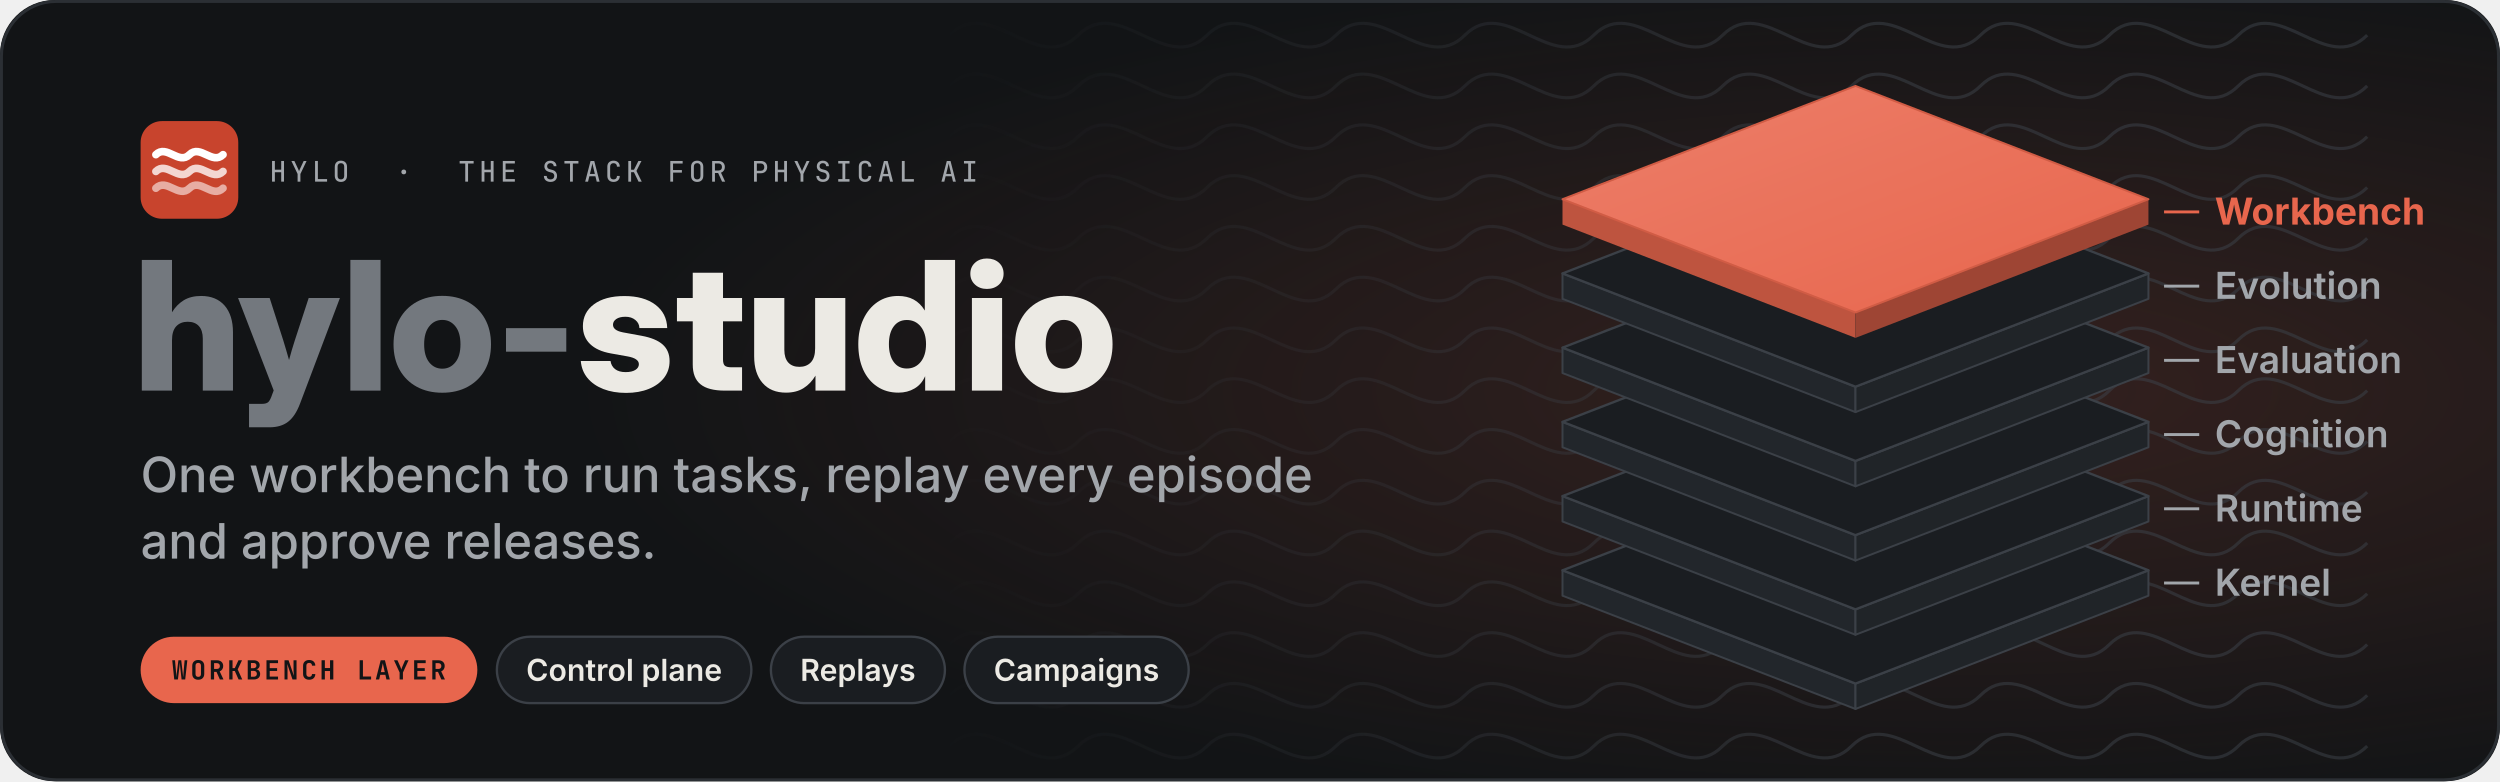
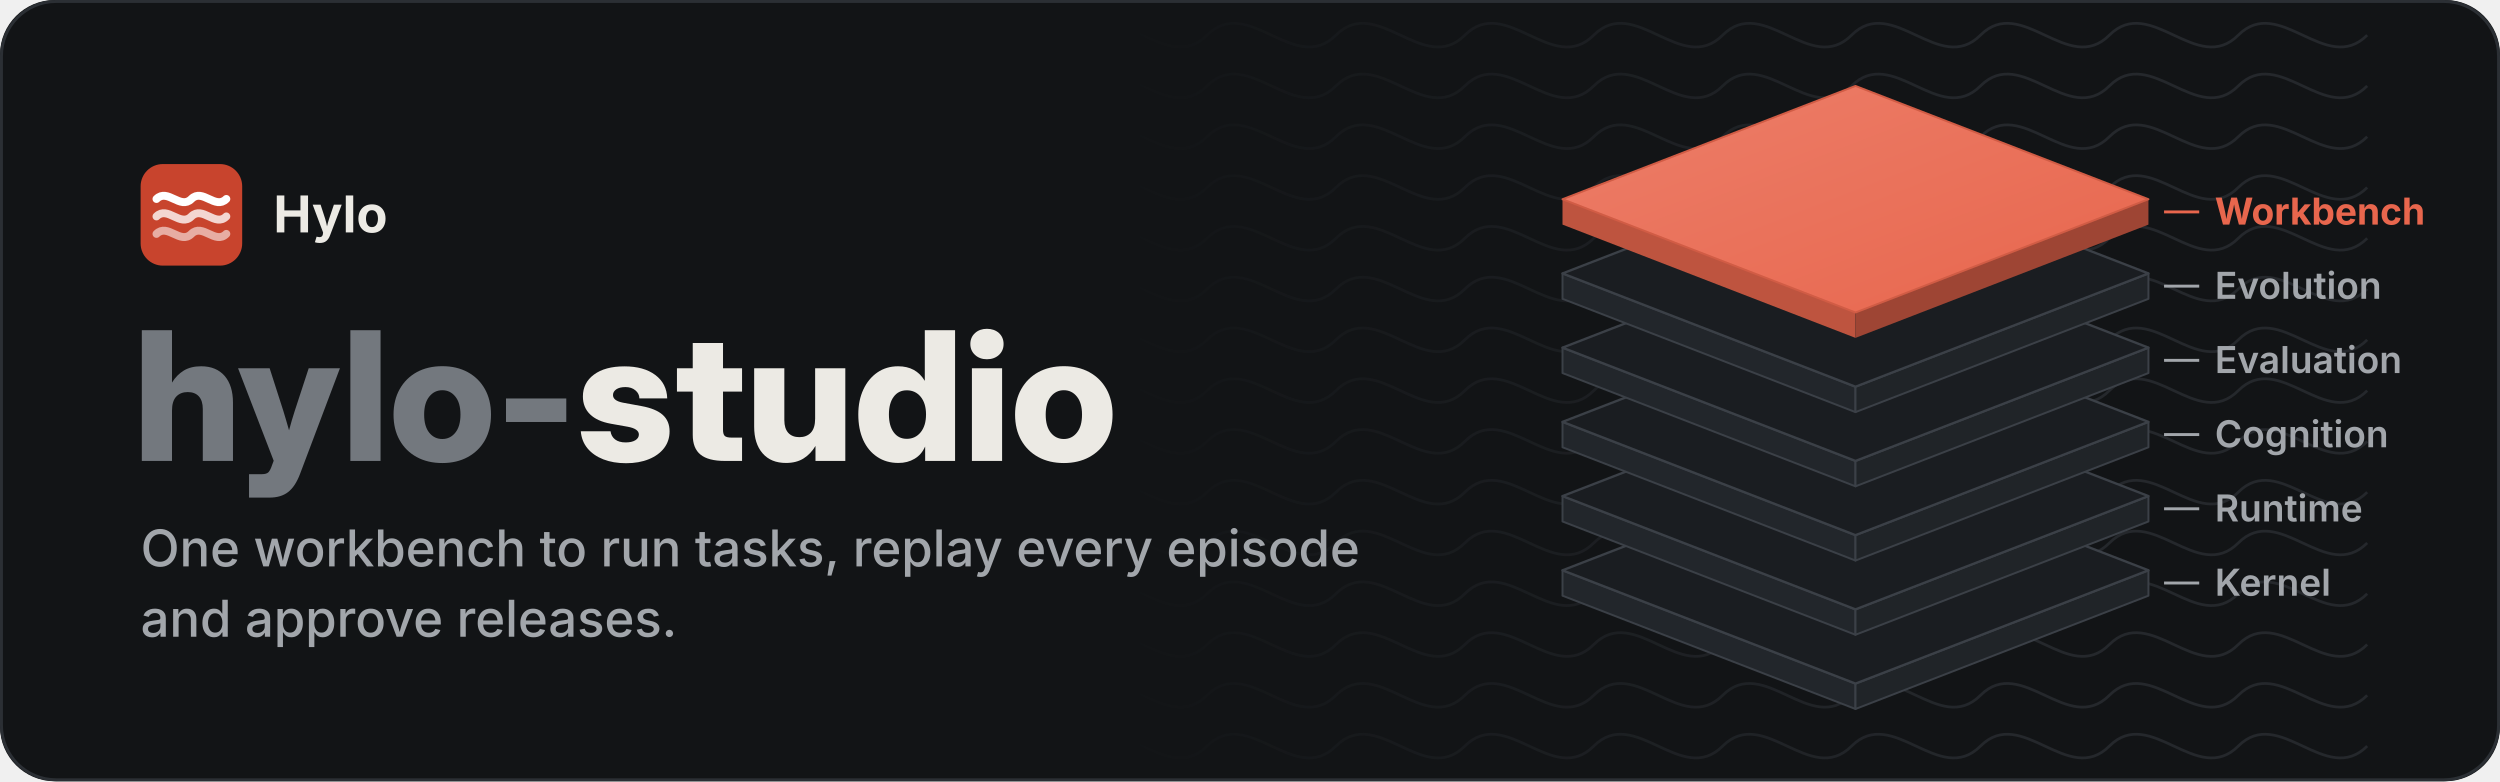
<svg xmlns="http://www.w3.org/2000/svg" viewBox="0 0 1280 400" width="1280" height="400" role="img" aria-labelledby="t d">
  <defs>
+     <path id="b161" d="M135 0V1490H440V888H1089V1490H1395V0H1089V635H440V0Z" />
    <path id="b459" d="M449 0 49 1490H382L555 757Q578 654 598 537Q617 420 635 305Q655 420 676 537Q697 654 722 757L904 1490H1221L1402 757Q1427 655 1448 539Q1469 423 1489 309Q1507 423 1526 539Q1546 655 1569 757L1742 1490H2076L1675 0H1327L1129 762Q1109 843 1093 932Q1077 1022 1061 1118Q1047 1025 1032 936Q1017 846 995 762L798 0Z" />
    <path id="b578" d="M754 -19Q663 -19 600 12Q537 43 498 88Q458 134 437 179H423V0H128V1490H428V930H437Q457 974 496 1021Q534 1068 598 1100Q661 1132 756 1132Q880 1132 983 1068Q1086 1004 1148 876Q1209 748 1209 557Q1209 371 1149 242Q1089 114 986 48Q883 -19 754 -19ZM662 222Q779 222 840 316Q902 410 902 558Q902 705 841 798Q780 892 662 892Q546 892 484 801Q421 710 421 558Q421 406 484 314Q547 222 662 222Z" />
    <path id="b586" d="M628 -22Q459 -22 336 50Q214 123 148 252Q81 382 81 554Q81 727 148 857Q214 987 336 1060Q459 1132 628 1132Q827 1132 960 1032Q1093 933 1125 760L846 708Q827 795 772 846Q718 896 631 896Q511 896 449 802Q387 707 387 555Q387 405 449 310Q511 214 631 214Q718 214 774 266Q830 319 848 409L1127 358Q1095 181 962 80Q829 -22 628 -22Z" />
    <path id="b614" d="M633 -22Q462 -22 338 48Q214 118 148 247Q81 376 81 553Q81 726 148 856Q214 986 334 1059Q455 1132 618 1132Q764 1132 883 1070Q1002 1008 1072 882Q1143 756 1143 565V481H378Q383 344 454 274Q525 204 638 204Q717 204 774 238Q830 271 854 336L1126 285Q1085 146 956 62Q828 -22 633 -22ZM380 669H854Q843 778 784 842Q725 906 621 906Q513 906 451 840Q389 773 380 669Z" />
    <path id="b670" d="M428 647V0H128V1490H422V904Q471 1013 555 1072Q639 1132 763 1132Q937 1132 1042 1020Q1148 908 1148 711V0H847V659Q847 763 794 822Q740 881 645 881Q549 881 488 820Q428 758 428 647Z" />
    <path id="b727" d="M128 0V1490H428V688H445L811 1118H1158L740 633L1179 0H826L514 456L428 359V0Z" />
+     <path id="b736" d="M428 1490V0H128V1490Z" />
    <path id="b773" d="M428 647V0H128V1118H411L415 887Q462 1004 548 1068Q634 1132 763 1132Q937 1132 1042 1020Q1147 908 1147 711V0H847V659Q847 763 794 822Q740 881 645 881Q549 881 488 820Q428 758 428 647Z" />
    <path id="b790" d="M628 -22Q460 -22 337 50Q214 123 148 252Q81 382 81 554Q81 727 148 857Q214 987 337 1060Q460 1132 628 1132Q796 1132 919 1060Q1042 987 1108 857Q1175 727 1175 554Q1175 382 1108 252Q1042 123 919 50Q796 -22 628 -22ZM628 214Q748 214 809 311Q870 408 870 555Q870 703 809 800Q748 896 628 896Q508 896 448 800Q387 703 387 555Q387 408 448 311Q508 214 628 214Z" />
    <path id="b852" d="M128 0V1118H418V923H430Q461 1026 534 1080Q606 1133 700 1133Q751 1133 797 1123V855Q777 861 738 866Q700 870 667 870Q563 870 496 805Q428 740 428 636V0Z" />
+     <path id="b998" d="M120 -396 189 -170 226 -179Q317 -204 375 -176Q433 -147 443 -63L451 -3L31 1118H350L538 538Q561 465 577 392Q593 320 609 246Q627 321 646 394Q666 466 690 538L886 1118H1201L726 -132Q675 -267 580 -346Q484 -426 316 -426Q256 -426 204 -418Q152 -409 120 -396Z" />
    <path id="dx1459" d="M806 712V444H119V712Z" />
    <path id="dx597" d="M509 -23Q370 -23 268 46Q165 114 108 238Q52 363 52 530Q52 691 110 815Q168 939 270 1009Q372 1079 506 1079Q710 1079 809 914H810V1490H1155V0H814V163H813Q772 70 692 24Q613 -23 509 -23ZM605 252Q703 252 764 328Q824 403 824 530Q824 655 764 730Q703 805 605 805Q510 805 456 732Q401 659 401 530Q401 400 456 326Q510 252 605 252Z" />
    <path id="dx670" d="M440 574V0H96V1490H440V893Q493 980 574 1030Q655 1079 772 1079Q944 1079 1040 969Q1135 859 1135 664V0H791V592Q791 686 746 736Q701 785 619 785Q538 785 489 734Q440 682 440 574Z" />
    <path id="dx689" d="M96 0V1056H440V0ZM267 1159Q185 1159 132 1208Q78 1257 78 1333Q78 1409 132 1458Q185 1506 267 1506Q350 1506 404 1458Q457 1409 457 1333Q457 1257 404 1208Q350 1159 267 1159Z" />
    <path id="dx736" d="M440 1490V0H96V1490Z" />
    <path id="dx790" d="M608 -24Q442 -24 317 44Q192 112 122 236Q52 360 52 528Q52 694 122 818Q192 943 317 1012Q442 1080 608 1080Q773 1080 898 1012Q1024 943 1094 818Q1163 694 1163 528Q1163 360 1094 236Q1024 113 898 44Q773 -24 608 -24ZM608 250Q698 250 756 322Q815 394 815 528Q815 662 756 734Q698 806 608 806Q518 806 460 734Q401 662 401 528Q401 394 459 322Q517 250 608 250Z" />
    <path id="dx871" d="M562 -26Q416 -26 303 18Q190 62 122 144Q55 226 46 338H385Q393 279 437 245Q481 211 557 211Q628 211 668 236Q708 261 708 301Q708 367 580 390L389 424Q233 452 152 531Q70 610 70 735Q70 891 196 984Q322 1078 543 1078Q764 1078 895 980Q1026 882 1031 713H714Q713 768 668 805Q624 842 555 842Q488 842 450 816Q413 790 413 751Q413 686 527 664L739 625Q902 595 980 525Q1058 455 1058 337Q1058 229 996 147Q933 65 822 20Q710 -26 562 -26Z" />
    <path id="dx889" d="M761 1056V790H544V355Q544 304 564 285Q584 266 642 266H761V0H566Q376 0 288 72Q199 143 199 297V790H19V1056H199V1344H544V1056Z" />
    <path id="dx915" d="M459 -23Q287 -23 192 87Q96 197 96 392V1056H440V464Q440 370 485 320Q530 271 612 271Q693 271 742 322Q791 374 791 482V1056H1135V0H795V171Q742 81 660 29Q578 -23 459 -23Z" />
    <path id="dx998" d="M129 -418V-151H275Q329 -151 351 -128Q373 -104 392 -46L410 2L4 1056H364L520 570Q537 515 553 460Q569 405 585 349Q600 405 616 460Q633 515 650 570L809 1056H1165L710 -149Q656 -292 574 -355Q493 -418 360 -418Z" />
    <path id="m1501" d="M125 -371 213 214H450L285 -371Z" />
    <path id="m1502" d="M311 -15Q249 -15 206 28Q163 70 163 132Q163 194 206 237Q249 280 311 280Q373 280 416 237Q458 194 458 132Q458 70 416 28Q373 -15 311 -15Z" />
    <path id="m321" d="M786 -20Q593 -20 440 72Q288 164 200 335Q113 506 113 744Q113 983 200 1154Q288 1326 440 1418Q593 1510 786 1510Q979 1510 1130 1418Q1282 1326 1370 1154Q1457 983 1457 744Q1457 506 1370 334Q1282 163 1130 72Q979 -20 786 -20ZM786 188Q913 188 1014 252Q1114 316 1172 440Q1231 564 1231 744Q1231 925 1172 1050Q1114 1174 1014 1238Q913 1302 786 1302Q658 1302 557 1238Q456 1174 398 1050Q339 925 339 744Q339 564 398 440Q456 316 557 252Q658 188 786 188Z" />
    <path id="m507" d="M461 -25Q354 -25 268 14Q183 54 133 130Q83 206 83 316Q83 411 120 472Q157 534 219 570Q281 605 358 623Q434 641 513 650Q661 667 728 680Q795 692 795 751V757Q795 850 740 902Q686 953 581 953Q471 953 408 905Q345 857 322 800L115 854Q153 954 224 1015Q295 1076 386 1104Q478 1132 578 1132Q645 1132 721 1116Q797 1100 864 1058Q931 1017 973 940Q1015 863 1015 742V0H802V153H791Q758 87 678 31Q597 -25 461 -25ZM510 152Q599 152 663 188Q727 223 762 280Q796 337 796 403V546Q780 530 728 518Q675 507 617 499Q559 491 525 487Q432 474 366 436Q299 399 299 313Q299 233 358 192Q418 152 510 152Z" />
    <path id="m578" d="M703 -22Q601 -22 537 12Q473 47 436 93Q400 139 380 175H362V0H148V1490H368V936H380Q399 970 434 1016Q470 1063 534 1098Q598 1132 703 1132Q837 1132 942 1064Q1048 996 1109 867Q1170 738 1170 556Q1170 376 1110 246Q1050 116 944 47Q839 -22 703 -22ZM654 165Q750 165 814 217Q879 269 912 358Q945 447 945 558Q945 668 912 756Q880 843 816 894Q751 945 654 945Q512 945 438 838Q364 732 364 558Q364 383 439 274Q514 165 654 165Z" />
    <path id="m586" d="M618 -23Q460 -23 343 49Q226 121 161 250Q96 380 96 553Q96 727 161 858Q226 988 343 1060Q460 1132 618 1132Q792 1132 918 1044Q1045 957 1086 802L877 752Q854 839 788 892Q721 946 619 946Q518 946 452 893Q385 840 352 750Q320 661 320 553Q320 446 352 358Q385 269 452 216Q518 163 619 163Q723 163 791 218Q859 274 881 365L1089 315Q1048 157 921 67Q794 -23 618 -23Z" />
    <path id="m597" d="M564 -22Q428 -22 322 47Q217 116 156 246Q96 376 96 556Q96 738 157 867Q218 996 324 1064Q429 1132 564 1132Q668 1132 732 1098Q796 1063 832 1016Q867 970 886 936H898V1490H1118V0H904V175H886Q866 139 830 93Q793 47 729 12Q665 -22 564 -22ZM612 165Q752 165 827 274Q902 383 902 558Q902 732 828 838Q754 945 612 945Q515 945 450 894Q386 843 354 756Q321 668 321 558Q321 447 354 358Q387 269 452 217Q517 165 612 165Z" />
    <path id="m614" d="M630 -23Q465 -23 345 48Q225 119 160 248Q96 377 96 551Q96 723 160 854Q223 985 339 1058Q455 1132 611 1132Q738 1132 852 1076Q967 1019 1038 896Q1110 772 1110 570V492H317Q323 330 409 244Q495 159 632 159Q724 159 790 199Q857 239 886 317L1093 268Q1053 137 931 57Q809 -23 630 -23ZM318 656H892Q880 788 810 869Q739 950 612 950Q480 950 404 864Q327 777 318 656Z" />
    <path id="m670" d="M368 662V0H148V1490H366V917Q419 1028 504 1080Q589 1132 704 1132Q875 1132 980 1024Q1085 917 1085 710V0H864V683Q864 804 801 872Q738 940 628 940Q516 940 442 868Q368 795 368 662Z" />
    <path id="m689" d="M148 0V1118H368V0ZM259 1289Q202 1289 162 1327Q121 1365 121 1419Q121 1474 162 1512Q202 1550 259 1550Q316 1550 357 1512Q398 1474 398 1419Q398 1365 357 1327Q316 1289 259 1289Z" />
    <path id="m727" d="M148 0V1490H368V646H388L829 1118H1093L643 636L1124 0H852L475 501L368 394V0Z" />
    <path id="m736" d="M368 1490V0H148V1490Z" />
    <path id="m773" d="M368 662V0H148V1118H358L359 903Q411 1021 498 1076Q586 1132 704 1132Q875 1132 980 1024Q1084 917 1084 710V0H864V683Q864 804 801 872Q738 940 628 940Q516 940 442 868Q368 795 368 662Z" />
    <path id="m790" d="M618 -23Q461 -23 344 49Q226 121 161 250Q96 380 96 553Q96 727 161 858Q226 988 344 1060Q461 1132 618 1132Q776 1132 894 1060Q1011 988 1076 858Q1141 727 1141 553Q1141 380 1076 250Q1011 121 894 49Q776 -23 618 -23ZM618 163Q720 163 786 216Q853 270 886 358Q918 447 918 553Q918 660 886 750Q853 839 786 892Q720 946 618 946Q517 946 451 892Q385 839 352 750Q320 660 320 553Q320 447 352 358Q385 270 451 216Q517 163 618 163Z" />
    <path id="m843" d="M148 -418V1118H362V936H380Q399 970 434 1016Q470 1063 534 1098Q598 1132 703 1132Q837 1132 942 1064Q1048 996 1109 867Q1170 738 1170 556Q1170 376 1110 246Q1050 116 944 47Q839 -22 703 -22Q601 -22 537 12Q473 47 436 93Q400 139 380 175H368V-418ZM654 165Q750 165 814 217Q879 269 912 358Q945 447 945 558Q945 668 912 756Q880 843 816 894Q751 945 654 945Q512 945 438 838Q364 732 364 558Q364 383 439 274Q514 165 654 165Z" />
    <path id="m852" d="M148 0V1118H361V938H373Q403 1029 480 1082Q558 1134 656 1134Q677 1134 704 1132Q732 1130 749 1128V918Q737 921 703 926Q669 930 634 930Q519 930 444 860Q368 789 368 679V0Z" />
    <path id="m871" d="M549 -23Q367 -23 248 56Q128 134 98 283L305 326Q350 155 551 155Q658 155 720 200Q783 244 783 306Q783 412 626 447L438 490Q130 559 130 799Q130 899 186 974Q241 1049 338 1090Q436 1132 563 1132Q744 1132 847 1054Q950 977 986 853L789 810Q768 869 716 914Q664 958 565 958Q474 958 413 917Q352 876 352 813Q352 757 392 722Q433 688 525 667L705 627Q1010 558 1010 325Q1010 223 952 144Q893 66 789 22Q685 -23 549 -23Z" />
    <path id="m889" d="M626 1118V939H403V302Q403 235 432 204Q460 172 525 172Q543 172 570 176Q598 180 618 184L657 8Q622 -4 582 -10Q541 -15 503 -15Q351 -15 267 64Q183 142 183 284V939H20V1118H183V1384H403V1118Z" />
    <path id="m915" d="M529 -14Q358 -14 253 94Q148 201 148 408V1118H368V435Q368 314 432 246Q495 178 604 178Q716 178 790 250Q864 323 864 456V1118H1085V0H874L873 217Q820 95 732 40Q645 -14 529 -14Z" />
    <path id="m980" d="M468 0 46 1118H284L505 483Q531 409 551 336Q571 262 590 188Q608 261 628 335Q648 409 673 483L894 1118H1130L708 0Z" />
    <path id="m984" d="M393 0 57 1118H289L412 655Q435 565 462 458Q488 350 514 219Q540 345 566 453Q592 561 617 655L740 1118H960L1082 655Q1105 564 1131 456Q1157 349 1183 221Q1208 348 1234 455Q1260 562 1284 655L1407 1118H1641L1304 0H1083L945 481Q920 569 896 668Q872 766 849 867Q825 766 801 666Q777 567 752 481L614 0Z" />
    <path id="m998" d="M133 -402 187 -223 212 -229Q297 -252 356 -224Q416 -195 447 -87L471 -5L46 1118H284L505 483Q530 409 549 337Q568 265 586 193Q605 265 625 338Q645 410 671 483L896 1118H1132L646 -155Q595 -289 508 -358Q422 -426 287 -426Q235 -426 194 -418Q154 -411 133 -402Z" />
-     <path id="mono1" d="M46 0 235 730H366L554 0H453L407 190H193L147 0ZM213 272H387L335 490Q320 550 311 592Q302 634 300 649Q298 634 289 592Q280 550 266 491Z" />
-     <path id="mono122" d="M88 0V730H325Q395 730 446 703Q497 676 525 628Q553 579 553 512Q553 446 525 398Q497 349 446 322Q394 295 325 295H187V0ZM187 383H325Q383 383 417 418Q451 454 451 512Q451 571 417 606Q383 642 325 642H187Z" />
-     <path id="mono125" d="M89 0V730H315Q382 730 432 704Q482 677 510 630Q538 582 538 518Q538 444 500 391Q463 338 401 316L548 0H439L300 305H187V0ZM187 393H315Q371 393 404 427Q436 461 436 517Q436 574 403 608Q370 642 315 642H187Z" />
-     <path id="mono129" d="M304 -10Q196 -10 132 46Q68 103 68 202H167Q167 144 204 111Q241 78 304 78Q364 78 400 112Q435 145 435 201Q435 243 412 274Q389 306 347 317L239 346Q168 366 126 418Q85 471 85 543Q85 602 112 646Q138 691 186 716Q234 740 297 740Q361 740 410 716Q458 691 485 647Q512 603 512 545H414Q414 593 382 623Q349 653 297 653Q245 653 214 623Q182 593 182 545Q182 506 203 480Q224 453 262 442L373 412Q448 392 490 336Q532 279 532 201Q532 137 504 90Q476 42 424 16Q373 -10 304 -10Z" />
-     <path id="mono137" d="M251 0V640H53V730H547V640H350V0Z" />
-     <path id="mono168" d="M251 0V271L32 730H137L272 442Q284 416 292 395Q299 374 301 365Q304 374 312 395Q319 416 332 442L466 730H568L350 271V0Z" />
-     <path id="mono27" d="M308 -10Q207 -10 148 46Q88 103 88 202V529Q88 627 148 684Q207 740 308 740Q408 740 468 683Q527 626 527 529H428Q428 588 396 620Q364 652 308 652Q251 652 219 620Q187 588 187 529V202Q187 142 219 110Q251 78 308 78Q364 78 396 110Q428 142 428 202H527Q527 104 468 47Q408 -10 308 -10Z" />
-     <path id="mono37" d="M97 0V730H522V641H195V424H487V338H195V89H522V0Z" />
-     <path id="mono56" d="M91 0V730H527V639H188V409H501V319H190V0Z" />
-     <path id="mono64" d="M89 0V730H188V422H412V730H511V0H412V332H188V0Z" />
-     <path id="mono67" d="M101 0V90H250V640H101V730H499V640H350V90H499V0Z" />
-     <path id="mono81" d="M88 0V730H187V420H289L445 730H553L376 379L562 0H450L287 333H187V0Z" />
-     <path id="mono818" d="M300 259Q262 259 238 282Q215 305 215 341Q215 379 238 403Q262 427 300 427Q338 427 362 403Q385 379 385 341Q385 305 362 282Q338 259 300 259Z" />
-     <path id="mono83" d="M128 0V730H227V90H552V0Z" />
-     <path id="mono96" d="M300 -10Q200 -10 142 48Q84 106 84 212V519Q84 624 142 682Q200 740 300 740Q400 740 458 682Q516 625 516 519V212Q516 106 458 48Q400 -10 300 -10ZM300 78Q356 78 386 110Q417 142 417 202V529Q417 588 387 620Q357 652 300 652Q243 652 213 620Q183 588 183 529V202Q183 142 214 110Q244 78 300 78Z" />
-     <path id="monob1" d="M35 0 219 730H380L565 0H437L397 177H203L163 0ZM226 279H374L330 475Q319 524 311 564Q303 603 300 621Q297 603 289 564Q281 524 270 476Z" />
-     <path id="monob125" d="M77 0V730H307Q380 730 434 703Q487 676 517 628Q547 579 547 513Q547 440 511 386Q475 331 414 308L557 0H420L292 290H201V0ZM201 400H307Q360 400 390 429Q420 458 420 509Q420 560 390 590Q359 620 307 620H201Z" />
-     <path id="monob162" d="M90 0 14 730H118L164 220Q166 194 168 154Q171 113 171 85Q174 113 178 154Q181 194 184 220L248 730H355L415 220Q418 194 422 154Q427 113 430 85Q431 113 434 154Q436 194 438 220L483 730H586L506 0H368L312 512Q309 541 306 582Q303 624 301 651Q299 624 296 582Q293 541 290 512L229 0Z" />
-     <path id="monob168" d="M237 0V265L23 730H155L268 477Q281 447 290 418Q299 389 302 373Q306 389 314 418Q323 447 336 477L447 730H577L363 265V0Z" />
-     <path id="monob26" d="M77 0V730H301Q406 730 468 679Q531 628 531 542Q531 482 496 439Q462 396 407 387V385Q448 380 480 356Q512 331 530 292Q548 254 548 208Q548 145 519 98Q490 51 437 26Q384 0 312 0ZM199 429H299Q348 429 377 456Q406 482 406 528Q406 573 378 600Q349 626 299 626H199ZM199 104H305Q360 104 392 134Q423 163 423 214Q423 265 392 296Q360 328 305 328H199Z" />
-     <path id="monob27" d="M308 -10Q237 -10 185 16Q133 43 104 92Q76 140 76 206V524Q76 590 104 638Q133 687 185 714Q237 740 308 740Q378 740 430 714Q482 687 511 638Q540 590 540 524H414Q414 575 386 602Q359 630 308 630Q257 630 229 602Q201 575 201 524V206Q201 155 229 128Q257 100 308 100Q359 100 386 128Q414 155 414 206H540Q540 140 511 92Q482 43 430 16Q378 -10 308 -10Z" />
-     <path id="monob37" d="M88 0V730H526V620H211V430H491V324H211V110H526V0Z" />
-     <path id="monob64" d="M77 0V730H202V434H398V730H523V0H398V321H202V0Z" />
-     <path id="monob81" d="M76 0V730H201V432H287L426 730H561L397 382L569 0H430L286 323H201V0Z" />
-     <path id="monob83" d="M121 0V730H246V113H556V0Z" />
-     <path id="monob90" d="M72 0V730H225L428 140Q425 172 422 216Q419 259 416 304Q414 349 414 384V730H528V0H375L174 590Q176 561 179 520Q182 479 184 436Q186 393 186 357V0Z" />
-     <path id="monob96" d="M300 -10Q195 -10 134 50Q72 110 72 216V514Q72 620 134 680Q195 740 300 740Q405 740 466 680Q528 620 528 515V216Q528 110 466 50Q405 -10 300 -10ZM300 100Q351 100 377 128Q403 155 403 206V524Q403 575 377 602Q351 630 300 630Q249 630 223 602Q197 575 197 524V206Q197 155 223 128Q249 100 300 100Z" />
    <path id="sb271" d="M150 0V1490H417V1048L413 729Q465 809 523 884Q581 959 654 1044L1045 1490H1377L805 845L1387 0H1072L620 668L417 447V0Z" />
    <path id="sb384" d="M150 0V1490H707Q964 1490 1098 1358Q1232 1226 1232 1013Q1232 862 1164 753Q1096 644 964 592L1287 0H988L695 547H417V0ZM417 768H668Q819 768 889 832Q959 895 959 1013Q959 1133 889 1200Q819 1266 666 1266H417Z" />
    <path id="sb507" d="M450 -23Q344 -23 259 16Q174 54 125 129Q76 204 76 314Q76 440 138 510Q199 579 296 610Q394 642 502 653Q648 669 713 682Q778 696 778 754V759Q778 841 728 886Q678 932 583 932Q485 932 427 889Q369 846 349 791L108 840Q157 988 286 1060Q414 1132 582 1132Q661 1132 742 1114Q822 1095 889 1052Q956 1008 997 934Q1038 859 1038 747V0H789V154H779Q742 82 661 30Q580 -23 450 -23ZM517 170Q637 170 708 239Q780 308 780 401V533Q762 519 716 508Q670 498 618 490Q567 483 533 478Q445 466 386 430Q328 394 328 317Q328 245 381 208Q434 170 517 170Z" />
    <path id="sb614" d="M632 -23Q463 -23 342 48Q220 119 154 248Q89 377 89 552Q89 724 154 854Q218 985 336 1058Q455 1132 615 1132Q751 1132 868 1072Q984 1013 1055 888Q1126 764 1126 568V486H348Q353 337 432 259Q510 181 635 181Q721 181 782 218Q844 255 870 326L1109 277Q1069 142 944 60Q818 -23 632 -23ZM349 663H873Q861 783 796 856Q732 928 616 928Q497 928 428 852Q358 775 349 663Z" />
    <path id="sb658" d="M620 -442Q418 -442 296 -368Q174 -294 132 -183L352 -104Q378 -152 438 -198Q497 -244 619 -244Q740 -244 813 -188Q886 -131 886 -11V200H864Q844 160 807 117Q770 74 708 46Q646 17 549 17Q421 17 316 78Q212 138 150 259Q89 380 89 562Q89 745 150 872Q212 1000 317 1066Q422 1132 551 1132Q650 1132 714 1099Q778 1066 816 1020Q854 973 874 933H888V1118H1143V-3Q1143 -153 1075 -250Q1007 -347 889 -394Q771 -442 620 -442ZM622 222Q749 222 818 313Q887 404 887 564Q887 723 819 820Q751 918 622 918Q490 918 422 817Q355 716 355 564Q355 409 423 316Q491 222 622 222Z" />
    <path id="sb689" d="M138 0V1118H398V0ZM268 1276Q206 1276 162 1318Q117 1359 117 1419Q117 1478 162 1520Q206 1561 268 1561Q331 1561 376 1520Q420 1478 420 1419Q420 1359 376 1318Q331 1276 268 1276Z" />
    <path id="sb73" d="M785 -20Q589 -20 435 71Q281 162 192 333Q103 504 103 744Q103 985 192 1156Q282 1328 436 1419Q590 1510 785 1510Q948 1510 1082 1449Q1215 1388 1302 1272Q1389 1157 1413 994H1144Q1119 1126 1021 1198Q923 1271 789 1271Q606 1271 488 1134Q371 998 371 744Q371 487 489 353Q607 219 788 219Q922 219 1020 292Q1119 364 1144 496H1414Q1393 353 1311 236Q1229 119 1095 50Q961 -20 785 -20Z" />
    <path id="sb736" d="M398 1490V0H138V1490Z" />
    <path id="sb766" d="M138 0V1118H382L390 905Q434 1024 520 1080Q607 1136 707 1136Q921 1136 994 893Q1039 1014 1136 1075Q1233 1136 1351 1136Q1502 1136 1604 1038Q1706 940 1706 754V0H1446V714Q1446 818 1389 866Q1332 914 1252 914Q1157 914 1103 855Q1049 796 1049 702V0H795V726Q795 811 742 862Q689 914 606 914Q520 914 459 856Q398 797 398 685V0Z" />
    <path id="sb773" d="M398 655V0H138V1118H384L387 895Q487 1132 733 1132Q906 1132 1010 1022Q1115 912 1115 711V0H855V671Q855 783 797 847Q739 911 637 911Q533 911 466 844Q398 777 398 655Z" />
    <path id="sb790" d="M623 -23Q460 -23 340 50Q220 122 154 252Q89 381 89 553Q89 727 154 858Q220 988 340 1060Q460 1132 623 1132Q786 1132 906 1060Q1026 988 1092 858Q1158 727 1158 553Q1158 381 1092 252Q1026 122 906 50Q786 -23 623 -23ZM623 188Q714 188 774 237Q834 286 864 369Q894 452 894 554Q894 657 864 740Q834 823 774 872Q714 921 623 921Q533 921 473 872Q413 823 384 740Q354 657 354 554Q354 452 384 369Q413 286 473 237Q533 188 623 188Z" />
-     <path id="sb843" d="M138 -418V1118H392V933H409Q428 972 465 1018Q502 1065 566 1098Q630 1132 729 1132Q858 1132 962 1066Q1067 1000 1128 872Q1190 743 1190 557Q1190 373 1130 244Q1069 115 965 48Q861 -20 728 -20Q632 -20 568 12Q505 45 467 91Q429 137 409 177H398V-418ZM658 194Q788 194 856 298Q923 401 923 558Q923 714 856 816Q790 918 658 918Q529 918 461 820Q393 721 393 558Q393 395 462 294Q531 194 658 194Z" />
    <path id="sb852" d="M138 0V1118H390V931H402Q432 1028 507 1080Q582 1133 678 1133Q728 1133 773 1126V887Q757 891 721 896Q685 900 650 900Q541 900 470 832Q398 765 398 658V0Z" />
-     <path id="sb871" d="M561 -23Q368 -23 242 60Q117 142 88 294L331 340Q375 176 566 176Q662 176 718 214Q775 253 775 310Q775 405 624 438L433 479Q119 547 119 792Q119 896 176 972Q233 1048 334 1090Q436 1132 570 1132Q760 1132 870 1053Q981 974 1015 844L783 798Q763 856 713 897Q663 938 573 938Q491 938 435 902Q379 865 379 808Q379 759 416 728Q452 696 538 677L728 637Q1041 570 1041 335Q1041 229 980 148Q919 68 810 22Q702 -23 561 -23Z" />
    <path id="sb889" d="M655 1118V914H439V315Q439 254 464 226Q490 197 550 197Q568 197 597 202Q626 206 645 210L686 9Q643 -4 598 -10Q553 -15 512 -15Q351 -15 265 65Q179 145 179 293V914H20V1118H179V1384H439V1118Z" />
    <path id="sb915" d="M521 -14Q348 -14 243 96Q138 206 138 407V1118H398V447Q398 335 456 271Q515 207 617 207Q721 207 788 274Q855 341 855 463V1118H1116V0H869L867 224Q767 -14 521 -14Z" />
    <path id="sb95" d="M150 0V1490H1118V1265H417V863H1066V641H417V225H1122V0Z" />
    <path id="sb980" d="M455 0 39 1118H317L521 510Q546 436 566 361Q585 286 604 210Q622 286 641 361Q660 436 685 510L888 1118H1164L746 0Z" />
-     <path id="sb998" d="M127 -399 188 -196 219 -204Q307 -228 366 -200Q425 -171 445 -75L461 -4L39 1118H317L521 510Q545 437 563 364Q581 292 597 219Q616 293 636 366Q655 438 680 510L891 1118H1166L686 -144Q635 -278 544 -352Q453 -426 301 -426Q246 -426 200 -418Q153 -410 127 -399Z" />
    <clipPath id="cardclip">
      <rect width="1280" height="400" rx="28" />
    </clipPath>
-     <radialGradient id="glow" cx="0.78" cy="0.5" r="0.55">
-       <stop offset="0" stop-color="#e8664d" stop-opacity="0.16" />
-       <stop offset="1" stop-color="#e8664d" stop-opacity="0" />
-     </radialGradient>
    <linearGradient id="wavefade" x1="0" y1="0" x2="1" y2="0">
-       <stop offset="0.38" stop-color="#fff" stop-opacity="0" />
-       <stop offset="0.75" stop-color="#fff" stop-opacity="1" />
+       <stop offset="0.45" stop-color="#fff" stop-opacity="0" />
+       <stop offset="0.8" stop-color="#fff" stop-opacity="1" />
    </linearGradient>
    <mask id="wavemask">
      <rect width="1280" height="400" fill="url(#wavefade)" />
    </mask>
    <linearGradient id="slab0" x1="0" y1="0" x2="1" y2="1">
      <stop offset="0" stop-color="#ec7e69" />
      <stop offset="1" stop-color="#e8664d" />
    </linearGradient>
  </defs>
  <g clip-path="url(#cardclip)">
    <rect x="0.0" y="0.0" width="1280.0" height="400.0" rx="0" fill="#121416" />
-     <rect x="0.0" y="0.0" width="1280.0" height="400.0" rx="0" fill="url(#glow)" />
-     <g mask="url(#wavemask)" fill="none" stroke="#3b4047" stroke-width="1.6" opacity="0.55">
+     <g mask="url(#wavemask)" fill="none" stroke="#3b4047" stroke-width="1.4" opacity="0.45">
      <path d="M420 18c21-21 45 21 66 0s45 21 66 0s45 21 66 0s45 21 66 0s45 21 66 0s45 21 66 0s45 21 66 0s45 21 66 0s45 21 66 0s45 21 66 0s45 21 66 0s45 21 66 0" />
      <path d="M420 44c21-21 45 21 66 0s45 21 66 0s45 21 66 0s45 21 66 0s45 21 66 0s45 21 66 0s45 21 66 0s45 21 66 0s45 21 66 0s45 21 66 0s45 21 66 0s45 21 66 0" />
      <path d="M420 70c21-21 45 21 66 0s45 21 66 0s45 21 66 0s45 21 66 0s45 21 66 0s45 21 66 0s45 21 66 0s45 21 66 0s45 21 66 0s45 21 66 0s45 21 66 0s45 21 66 0" />
      <path d="M420 96c21-21 45 21 66 0s45 21 66 0s45 21 66 0s45 21 66 0s45 21 66 0s45 21 66 0s45 21 66 0s45 21 66 0s45 21 66 0s45 21 66 0s45 21 66 0s45 21 66 0" />
      <path d="M420 122c21-21 45 21 66 0s45 21 66 0s45 21 66 0s45 21 66 0s45 21 66 0s45 21 66 0s45 21 66 0s45 21 66 0s45 21 66 0s45 21 66 0s45 21 66 0s45 21 66 0" />
      <path d="M420 148c21-21 45 21 66 0s45 21 66 0s45 21 66 0s45 21 66 0s45 21 66 0s45 21 66 0s45 21 66 0s45 21 66 0s45 21 66 0s45 21 66 0s45 21 66 0s45 21 66 0" />
      <path d="M420 174c21-21 45 21 66 0s45 21 66 0s45 21 66 0s45 21 66 0s45 21 66 0s45 21 66 0s45 21 66 0s45 21 66 0s45 21 66 0s45 21 66 0s45 21 66 0s45 21 66 0" />
      <path d="M420 200c21-21 45 21 66 0s45 21 66 0s45 21 66 0s45 21 66 0s45 21 66 0s45 21 66 0s45 21 66 0s45 21 66 0s45 21 66 0s45 21 66 0s45 21 66 0s45 21 66 0" />
      <path d="M420 226c21-21 45 21 66 0s45 21 66 0s45 21 66 0s45 21 66 0s45 21 66 0s45 21 66 0s45 21 66 0s45 21 66 0s45 21 66 0s45 21 66 0s45 21 66 0s45 21 66 0" />
      <path d="M420 252c21-21 45 21 66 0s45 21 66 0s45 21 66 0s45 21 66 0s45 21 66 0s45 21 66 0s45 21 66 0s45 21 66 0s45 21 66 0s45 21 66 0s45 21 66 0s45 21 66 0" />
      <path d="M420 278c21-21 45 21 66 0s45 21 66 0s45 21 66 0s45 21 66 0s45 21 66 0s45 21 66 0s45 21 66 0s45 21 66 0s45 21 66 0s45 21 66 0s45 21 66 0s45 21 66 0" />
      <path d="M420 304c21-21 45 21 66 0s45 21 66 0s45 21 66 0s45 21 66 0s45 21 66 0s45 21 66 0s45 21 66 0s45 21 66 0s45 21 66 0s45 21 66 0s45 21 66 0s45 21 66 0" />
      <path d="M420 330c21-21 45 21 66 0s45 21 66 0s45 21 66 0s45 21 66 0s45 21 66 0s45 21 66 0s45 21 66 0s45 21 66 0s45 21 66 0s45 21 66 0s45 21 66 0s45 21 66 0" />
      <path d="M420 356c21-21 45 21 66 0s45 21 66 0s45 21 66 0s45 21 66 0s45 21 66 0s45 21 66 0s45 21 66 0s45 21 66 0s45 21 66 0s45 21 66 0s45 21 66 0s45 21 66 0" />
      <path d="M420 382c21-21 45 21 66 0s45 21 66 0s45 21 66 0s45 21 66 0s45 21 66 0s45 21 66 0s45 21 66 0s45 21 66 0s45 21 66 0s45 21 66 0s45 21 66 0s45 21 66 0" />
      <path d="M420 408c21-21 45 21 66 0s45 21 66 0s45 21 66 0s45 21 66 0s45 21 66 0s45 21 66 0s45 21 66 0s45 21 66 0s45 21 66 0s45 21 66 0s45 21 66 0s45 21 66 0" />
    </g>
  </g>
  <rect x="0.75" y="0.75" width="1278.5" height="398.5" rx="28" fill="none" stroke="#2b2f34" stroke-width="1.5" />
  <polygon points="800.0,292.0 950.0,350.0 950.0,363.0 800.0,305.0" fill="#22262b" stroke="#3b4047" stroke-width="1" stroke-linejoin="round" />
  <polygon points="950.0,350.0 1100.0,292.0 1100.0,305.0 950.0,363.0" fill="#202428" stroke="#3b4047" stroke-width="1" stroke-linejoin="round" />
  <polygon points="950.0,234.0 1100.0,292.0 950.0,350.0 800.0,292.0" fill="#1a1d21" stroke="#3b4047" stroke-width="1.2" stroke-linejoin="round" />
  <line x1="1108" y1="298.5" x2="1126" y2="298.5" stroke="#a2a6ab" stroke-width="1.5" />
  <g transform="translate(1134.0 305.0) scale(0.00928 -0.00928)" fill="#a2a6ab">
    <use href="#sb271" x="0" />
    <use href="#sb614" x="1359" />
    <use href="#sb852" x="2570" />
    <use href="#sb773" x="3403" />
    <use href="#sb614" x="4656" />
    <use href="#sb736" x="5867" />
  </g>
  <polygon points="800.0,254.0 950.0,312.0 950.0,325.0 800.0,267.0" fill="#22262b" stroke="#3b4047" stroke-width="1" stroke-linejoin="round" />
  <polygon points="950.0,312.0 1100.0,254.0 1100.0,267.0 950.0,325.0" fill="#202428" stroke="#3b4047" stroke-width="1" stroke-linejoin="round" />
  <polygon points="950.0,196.0 1100.0,254.0 950.0,312.0 800.0,254.0" fill="#1a1d21" stroke="#3b4047" stroke-width="1.2" stroke-linejoin="round" />
  <line x1="1108" y1="260.5" x2="1126" y2="260.5" stroke="#a2a6ab" stroke-width="1.5" />
  <g transform="translate(1134.0 267.0) scale(0.00928 -0.00928)" fill="#a2a6ab">
    <use href="#sb384" x="0" />
    <use href="#sb915" x="1336" />
    <use href="#sb773" x="2590" />
    <use href="#sb889" x="3843" />
    <use href="#sb689" x="4566" />
    <use href="#sb766" x="5102" />
    <use href="#sb614" x="6946" />
  </g>
  <polygon points="800.0,216.0 950.0,274.0 950.0,287.0 800.0,229.0" fill="#22262b" stroke="#3b4047" stroke-width="1" stroke-linejoin="round" />
  <polygon points="950.0,274.0 1100.0,216.0 1100.0,229.0 950.0,287.0" fill="#202428" stroke="#3b4047" stroke-width="1" stroke-linejoin="round" />
  <polygon points="950.0,158.0 1100.0,216.0 950.0,274.0 800.0,216.0" fill="#1a1d21" stroke="#3b4047" stroke-width="1.2" stroke-linejoin="round" />
  <line x1="1108" y1="222.5" x2="1126" y2="222.5" stroke="#a2a6ab" stroke-width="1.5" />
  <g transform="translate(1134.0 229.0) scale(0.00928 -0.00928)" fill="#a2a6ab">
    <use href="#sb73" x="0" />
    <use href="#sb790" x="1509" />
    <use href="#sb658" x="2756" />
    <use href="#sb773" x="4037" />
    <use href="#sb689" x="5290" />
    <use href="#sb889" x="5826" />
    <use href="#sb689" x="6549" />
    <use href="#sb790" x="7085" />
    <use href="#sb773" x="8332" />
  </g>
  <polygon points="800.0,178.0 950.0,236.0 950.0,249.0 800.0,191.0" fill="#22262b" stroke="#3b4047" stroke-width="1" stroke-linejoin="round" />
  <polygon points="950.0,236.0 1100.0,178.0 1100.0,191.0 950.0,249.0" fill="#202428" stroke="#3b4047" stroke-width="1" stroke-linejoin="round" />
  <polygon points="950.0,120.0 1100.0,178.0 950.0,236.0 800.0,178.0" fill="#1a1d21" stroke="#3b4047" stroke-width="1.2" stroke-linejoin="round" />
  <line x1="1108" y1="184.5" x2="1126" y2="184.5" stroke="#a2a6ab" stroke-width="1.5" />
  <g transform="translate(1134.0 191.0) scale(0.00928 -0.00928)" fill="#a2a6ab">
    <use href="#sb95" x="0" />
    <use href="#sb980" x="1240" />
    <use href="#sb507" x="2425" />
    <use href="#sb736" x="3601" />
    <use href="#sb915" x="4137" />
    <use href="#sb507" x="5391" />
    <use href="#sb889" x="6567" />
    <use href="#sb689" x="7290" />
    <use href="#sb790" x="7826" />
    <use href="#sb773" x="9073" />
  </g>
  <polygon points="800.0,140.0 950.0,198.0 950.0,211.0 800.0,153.0" fill="#22262b" stroke="#3b4047" stroke-width="1" stroke-linejoin="round" />
  <polygon points="950.0,198.0 1100.0,140.0 1100.0,153.0 950.0,211.0" fill="#202428" stroke="#3b4047" stroke-width="1" stroke-linejoin="round" />
  <polygon points="950.0,82.0 1100.0,140.0 950.0,198.0 800.0,140.0" fill="#1a1d21" stroke="#3b4047" stroke-width="1.2" stroke-linejoin="round" />
  <line x1="1108" y1="146.5" x2="1126" y2="146.5" stroke="#a2a6ab" stroke-width="1.5" />
  <g transform="translate(1134.0 153.0) scale(0.00928 -0.00928)" fill="#a2a6ab">
    <use href="#sb95" x="0" />
    <use href="#sb980" x="1240" />
    <use href="#sb790" x="2404" />
    <use href="#sb736" x="3651" />
    <use href="#sb915" x="4187" />
    <use href="#sb889" x="5441" />
    <use href="#sb689" x="6164" />
    <use href="#sb790" x="6700" />
    <use href="#sb773" x="7947" />
  </g>
  <polygon points="800.0,102.0 950.0,160.0 950.0,173.0 800.0,115.0" fill="#be543f" />
  <polygon points="950.0,160.0 1100.0,102.0 1100.0,115.0 950.0,173.0" fill="#9e4534" />
  <polygon points="950.0,44.0 1100.0,102.0 950.0,160.0 800.0,102.0" fill="url(#slab0)" stroke="#d15c45" stroke-width="1" stroke-linejoin="round" />
  <line x1="1108" y1="108.5" x2="1126" y2="108.5" stroke="#e8664d" stroke-width="1.5" />
  <g transform="translate(1134.0 115.0) scale(0.00928 -0.00928)" fill="#e8664d">
    <use href="#b459" x="0" />
    <use href="#b790" x="2023" />
    <use href="#b852" x="3279" />
    <use href="#b727" x="4145" />
    <use href="#b578" x="5333" />
    <use href="#b614" x="6624" />
    <use href="#b773" x="7844" />
    <use href="#b586" x="9119" />
    <use href="#b670" x="10324" />
  </g>
-   <g transform="translate(72 62) scale(0.7812)">
+   <g transform="translate(72 84) scale(0.8125)">
    <rect width="64" height="64" rx="14" fill="#c8442d" />
    <g fill="none" stroke="#ffffff" stroke-width="5" stroke-linecap="round">
      <path d="M10 22c7-7 15 7 22 0s15 7 22 0" />
      <path d="M10 33c7-7 15 7 22 0s15 7 22 0" opacity=".78" />
      <path d="M10 44c7-7 15 7 22 0s15 7 22 0" opacity=".56" />
    </g>
  </g>
-   <g transform="translate(138.0 93.0) scale(0.0145 -0.0145)" fill="#a2a6ab">
-     <use href="#mono64" x="0" />
-     <use href="#mono168" x="740" />
-     <use href="#mono83" x="1480" />
-     <use href="#mono96" x="2220" />
-     <use href="#mono818" x="4440" />
-     <use href="#mono137" x="6660" />
-     <use href="#mono64" x="7400" />
-     <use href="#mono37" x="8140" />
-     <use href="#mono129" x="9620" />
-     <use href="#mono137" x="10360" />
-     <use href="#mono1" x="11100" />
-     <use href="#mono27" x="11840" />
-     <use href="#mono81" x="12580" />
-     <use href="#mono56" x="14060" />
-     <use href="#mono96" x="14800" />
-     <use href="#mono125" x="15540" />
-     <use href="#mono122" x="17020" />
-     <use href="#mono64" x="17760" />
-     <use href="#mono168" x="18500" />
-     <use href="#mono129" x="19240" />
-     <use href="#mono67" x="19980" />
-     <use href="#mono27" x="20720" />
-     <use href="#mono1" x="21460" />
-     <use href="#mono83" x="22200" />
-     <use href="#mono1" x="23680" />
-     <use href="#mono67" x="24420" />
-   </g>
-   <g transform="translate(68.3 200.0) scale(0.04492 -0.04492)" fill="#73787e">
+   <g transform="translate(140.0 119.0) scale(0.0127 -0.0127)" fill="#eceae4">
+     <use href="#b161" x="0" />
+     <use href="#b998" x="1551" />
+     <use href="#b736" x="2789" />
+     <use href="#b790" x="3344" />
+   </g>
+   <g transform="translate(68.3 236.0) scale(0.04492 -0.04492)" fill="#73787e">
    <use href="#dx670" x="0" />
    <use href="#dx998" x="1189" />
    <use href="#dx736" x="2377" />
    <use href="#dx790" x="2913" />
    <use href="#dx1459" x="4128" />
  </g>
-   <g transform="translate(295.3 200.0) scale(0.04492 -0.04492)" fill="#eceae4">
+   <g transform="translate(295.3 236.0) scale(0.04492 -0.04492)" fill="#eceae4">
    <use href="#dx871" x="0" />
    <use href="#dx889" x="1123" />
    <use href="#dx915" x="1926" />
    <use href="#dx597" x="3157" />
    <use href="#dx689" x="4408" />
    <use href="#dx790" x="4944" />
  </g>
-   <g transform="translate(72.0 252.0) scale(0.01221 -0.01221)" fill="#a2a6ab">
+   <g transform="translate(72.0 290.0) scale(0.0127 -0.0127)" fill="#a2a6ab">
    <use href="#m321" x="0" />
    <use href="#m773" x="1570" />
    <use href="#m614" x="2802" />
    <use href="#m984" x="4551" />
    <use href="#m790" x="6215" />
    <use href="#m852" x="7452" />
    <use href="#m727" x="8276" />
    <use href="#m578" x="9421" />
    <use href="#m614" x="10687" />
    <use href="#m773" x="11890" />
    <use href="#m586" x="13122" />
    <use href="#m670" x="14304" />
    <use href="#m889" x="16082" />
    <use href="#m790" x="16759" />
    <use href="#m852" x="18542" />
    <use href="#m915" x="19334" />
    <use href="#m773" x="20566" />
    <use href="#m889" x="22344" />
    <use href="#m507" x="23051" />
    <use href="#m871" x="24214" />
    <use href="#m727" x="25317" />
    <use href="#m871" x="26462" />
    <use href="#m1501" x="27565" />
    <use href="#m852" x="28711" />
    <use href="#m614" x="29464" />
    <use href="#m843" x="30667" />
    <use href="#m736" x="31933" />
    <use href="#m507" x="32449" />
    <use href="#m998" x="33580" />
    <use href="#m614" x="35304" />
    <use href="#m980" x="36468" />
    <use href="#m614" x="37606" />
    <use href="#m852" x="38809" />
    <use href="#m998" x="39633" />
    <use href="#m614" x="41357" />
    <use href="#m843" x="42560" />
    <use href="#m689" x="43826" />
    <use href="#m871" x="44342" />
    <use href="#m790" x="45445" />
    <use href="#m597" x="46682" />
    <use href="#m614" x="47948" />
  </g>
-   <g transform="translate(72.0 286.0) scale(0.01221 -0.01221)" fill="#a2a6ab">
+   <g transform="translate(72.0 326.0) scale(0.0127 -0.0127)" fill="#a2a6ab">
    <use href="#m507" x="0" />
    <use href="#m773" x="1163" />
    <use href="#m597" x="2395" />
    <use href="#m507" x="4207" />
    <use href="#m843" x="5370" />
    <use href="#m843" x="6636" />
    <use href="#m852" x="7902" />
    <use href="#m790" x="8655" />
    <use href="#m980" x="9853" />
    <use href="#m614" x="10991" />
    <use href="#m852" x="12740" />
    <use href="#m614" x="13493" />
    <use href="#m736" x="14696" />
    <use href="#m614" x="15212" />
    <use href="#m507" x="16435" />
    <use href="#m871" x="17598" />
    <use href="#m614" x="18701" />
    <use href="#m871" x="19904" />
    <use href="#m1502" x="21007" />
  </g>
-   <rect x="72.0" y="326.0" width="172.4" height="34.0" rx="17.0" fill="#e8664d" />
-   <g transform="translate(88.0 347.9) scale(0.0135 -0.0135)" fill="#121416">
-     <use href="#monob162" x="0" />
-     <use href="#monob96" x="700" />
-     <use href="#monob125" x="1400" />
-     <use href="#monob81" x="2100" />
-     <use href="#monob26" x="2800" />
-     <use href="#monob37" x="3500" />
-     <use href="#monob90" x="4200" />
-     <use href="#monob27" x="4900" />
-     <use href="#monob64" x="5600" />
-     <use href="#monob83" x="7000" />
-     <use href="#monob1" x="7700" />
-     <use href="#monob168" x="8400" />
-     <use href="#monob37" x="9100" />
-     <use href="#monob125" x="9800" />
-   </g>
-   <rect x="254.4" y="326.0" width="130.3" height="34.0" rx="17.0" fill="#1a1d21" stroke="#3b4047" stroke-width="1.2" />
-   <g transform="translate(269.4 348.6) scale(0.00757 -0.00757)" fill="#eceae4">
-     <use href="#sb73" x="0" />
-     <use href="#sb790" x="1509" />
-     <use href="#sb773" x="2756" />
-     <use href="#sb889" x="4009" />
-     <use href="#sb852" x="4732" />
-     <use href="#sb790" x="5500" />
-     <use href="#sb736" x="6747" />
-     <use href="#sb843" x="7799" />
-     <use href="#sb736" x="9077" />
-     <use href="#sb507" x="9613" />
-     <use href="#sb773" x="10789" />
-     <use href="#sb614" x="12042" />
-   </g>
-   <rect x="394.7" y="326.0" width="89.1" height="34.0" rx="17.0" fill="#1a1d21" stroke="#3b4047" stroke-width="1.2" />
-   <g transform="translate(409.7 348.6) scale(0.00757 -0.00757)" fill="#eceae4">
-     <use href="#sb384" x="0" />
-     <use href="#sb614" x="1310" />
-     <use href="#sb843" x="2521" />
-     <use href="#sb736" x="3799" />
-     <use href="#sb507" x="4335" />
-     <use href="#sb998" x="5477" />
-     <use href="#sb871" x="6682" />
-   </g>
-   <rect x="493.8" y="326.0" width="114.8" height="34.0" rx="17.0" fill="#1a1d21" stroke="#3b4047" stroke-width="1.2" />
-   <g transform="translate(508.8 348.6) scale(0.00757 -0.00757)" fill="#eceae4">
-     <use href="#sb73" x="0" />
-     <use href="#sb507" x="1509" />
-     <use href="#sb766" x="2685" />
-     <use href="#sb843" x="4529" />
-     <use href="#sb507" x="5827" />
-     <use href="#sb689" x="7003" />
-     <use href="#sb658" x="7539" />
-     <use href="#sb773" x="8820" />
-     <use href="#sb871" x="10073" />
-   </g>
</svg>
